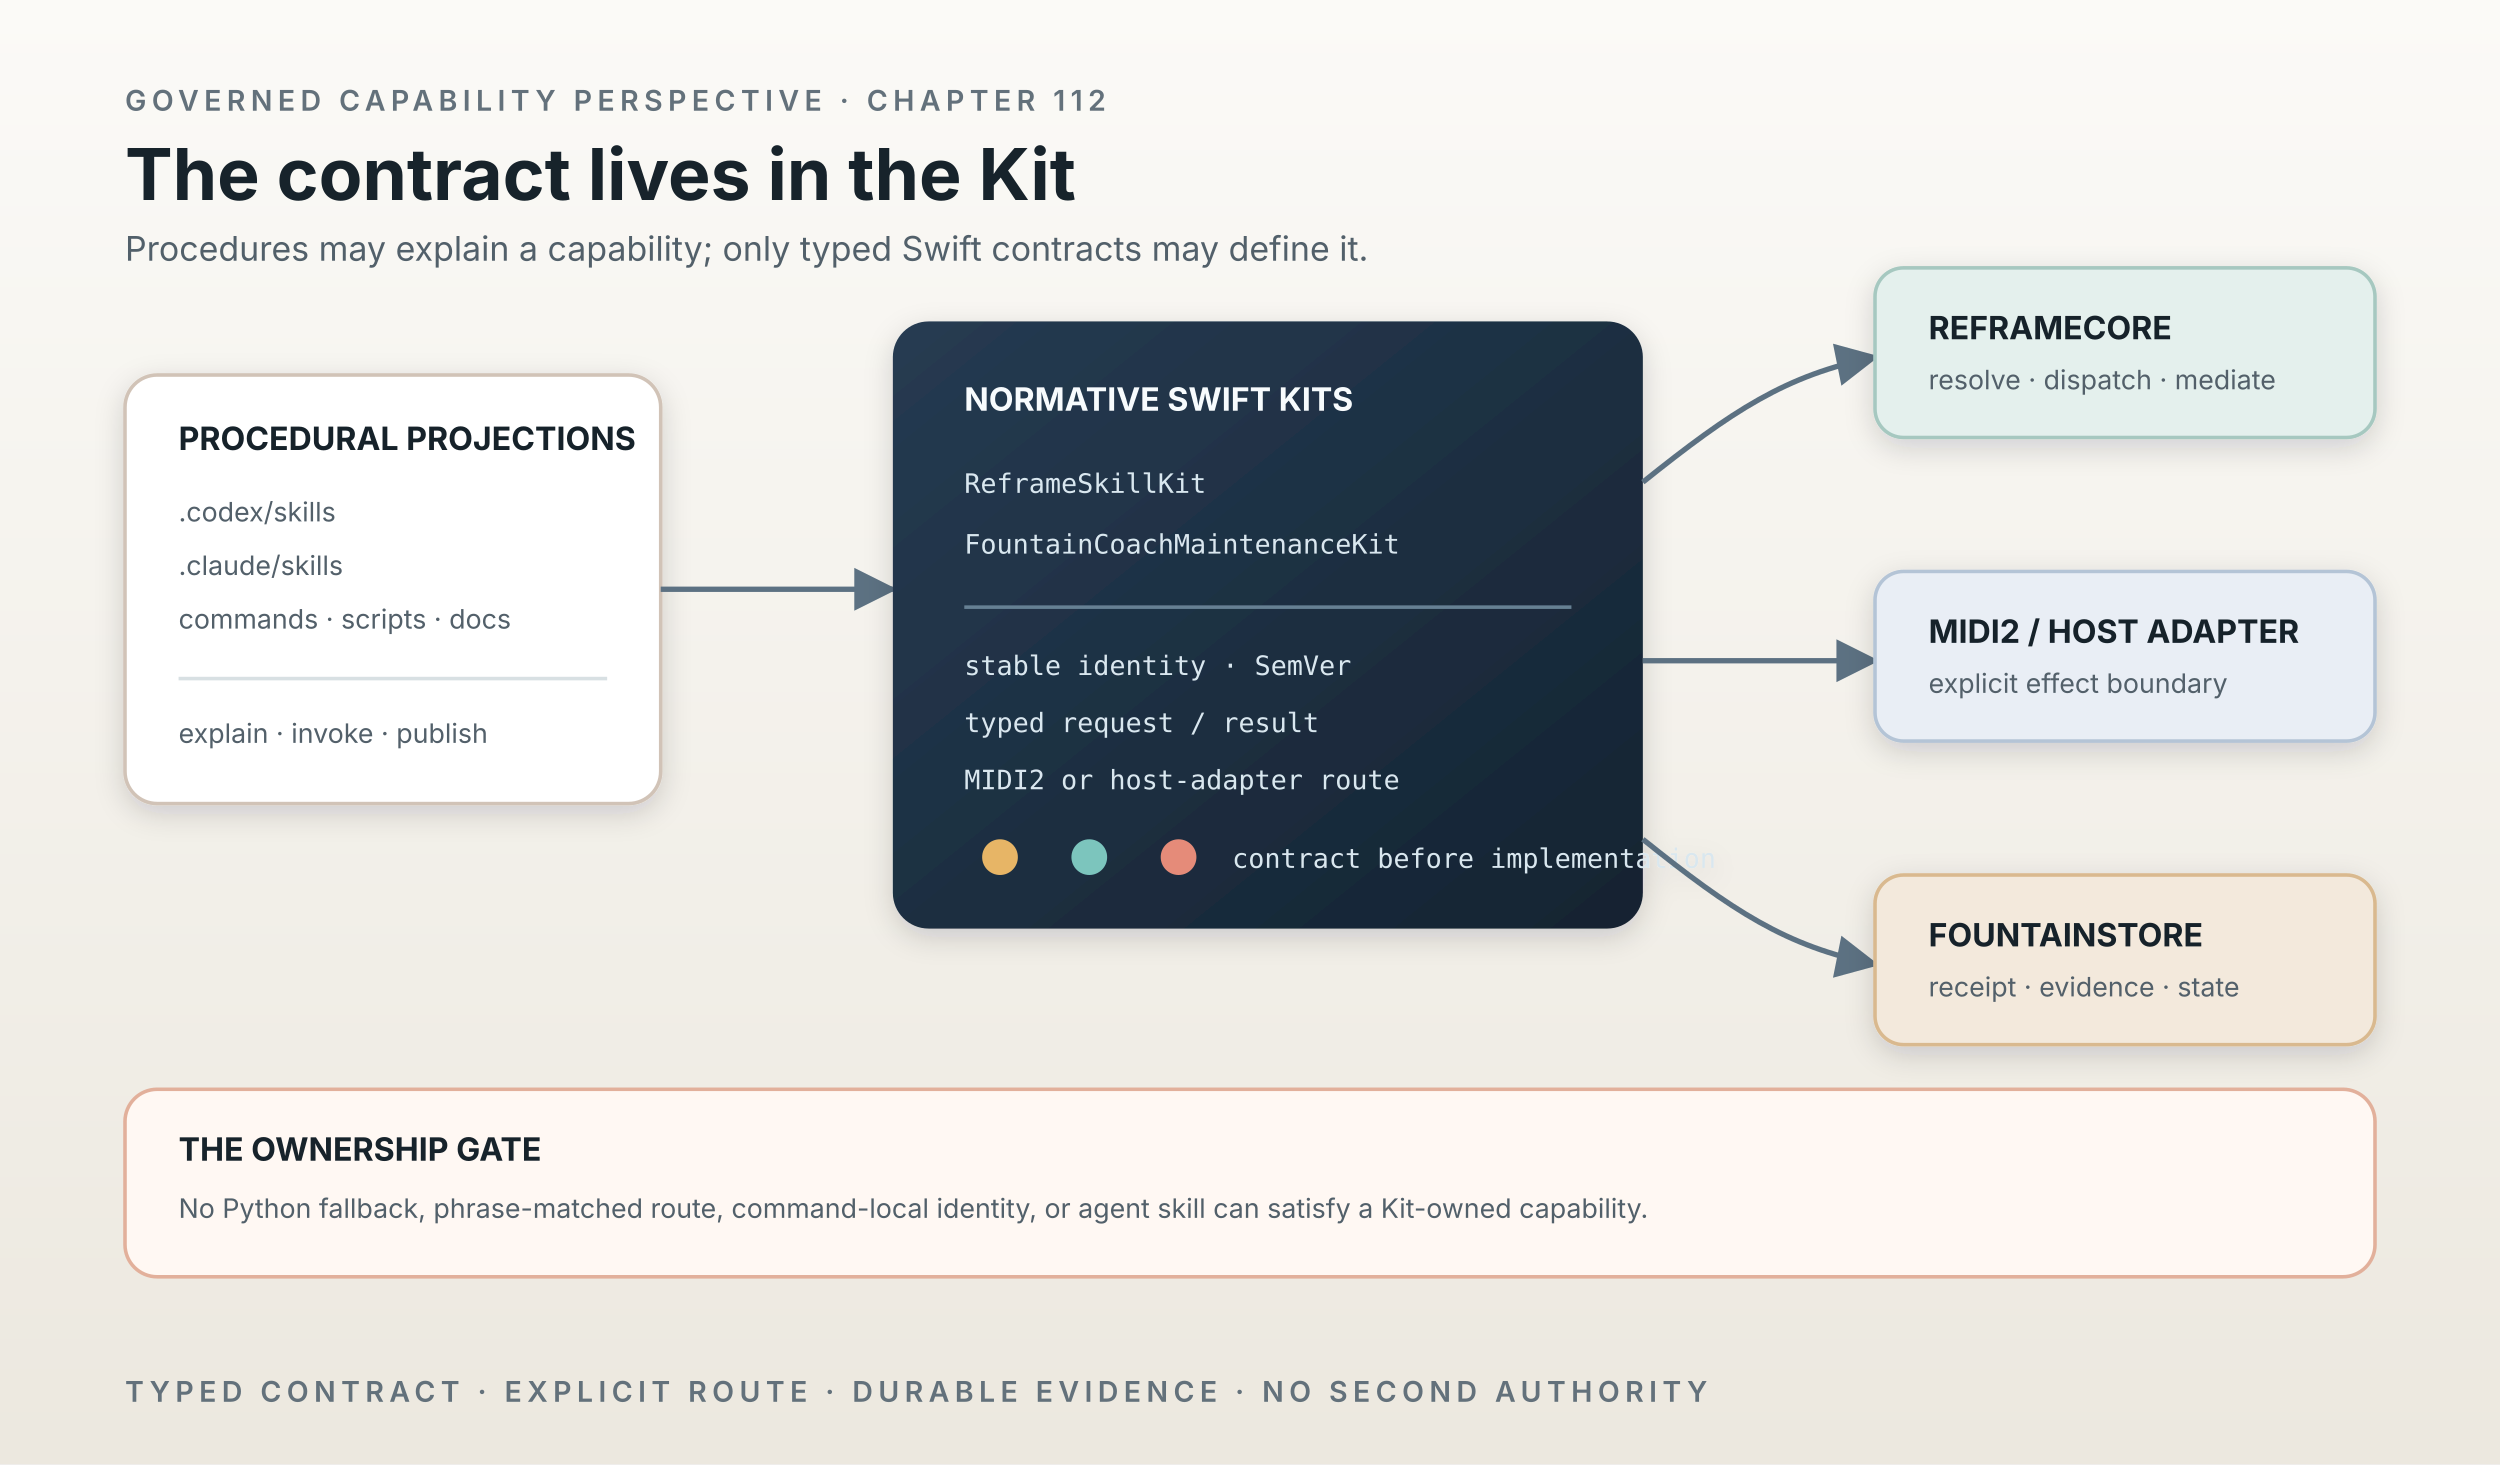
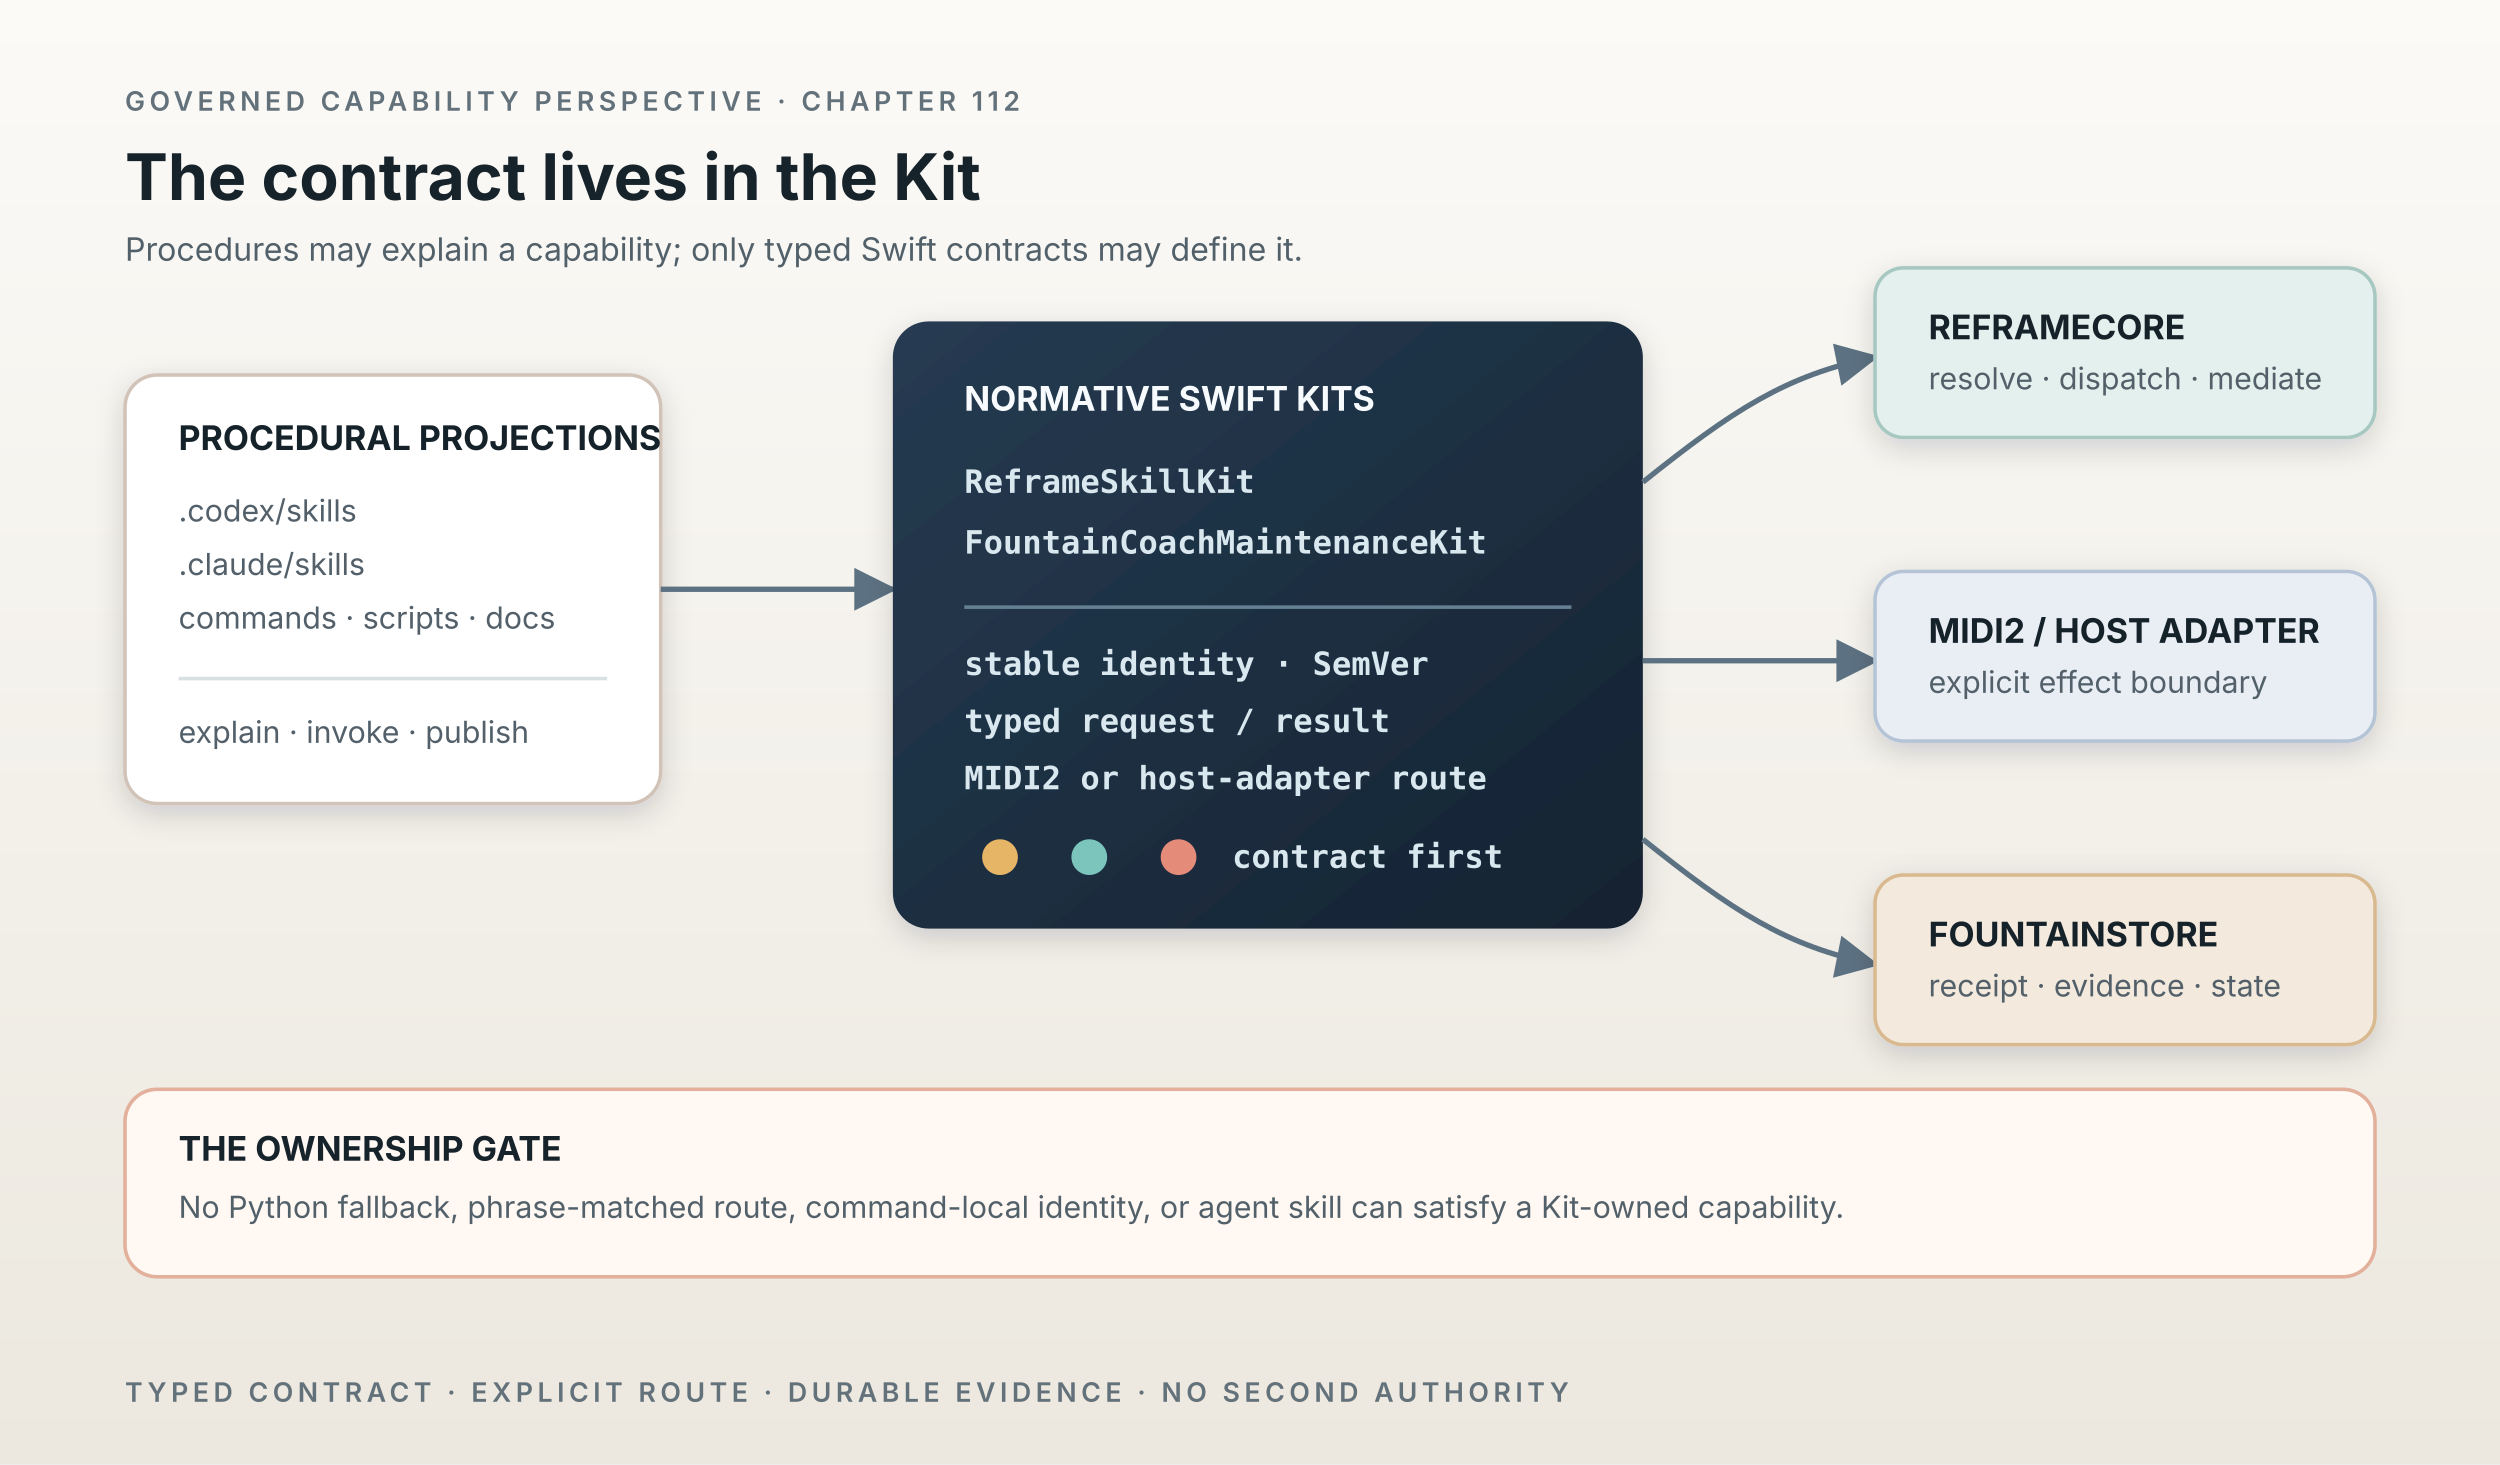
<svg xmlns="http://www.w3.org/2000/svg" viewBox="0 0 1400 820" role="img" aria-labelledby="title desc">
  <defs>
    <linearGradient id="paper" x1="0" y1="0" x2="0" y2="1">
      <stop offset="0" stop-color="#fbfaf7" />
      <stop offset="1" stop-color="#ece8df" />
    </linearGradient>
    <linearGradient id="core" x1="0" y1="0" x2="1" y2="1">
      <stop offset="0" stop-color="#263b52" />
      <stop offset="1" stop-color="#142331" />
    </linearGradient>
    <filter id="shadow" x="-20%" y="-20%" width="140%" height="140%">
      <feDropShadow dx="0" dy="5" stdDeviation="8" flood-color="#111827" flood-opacity=".16" />
    </filter>
    <marker id="arrow" viewBox="0 0 10 10" refX="9" refY="5" markerWidth="8" markerHeight="8" orient="auto">
      <path d="M0 0L10 5L0 10z" fill="#5c7182" />
    </marker>
    <style>
-       .eyebrow{font:600 16px -apple-system,BlinkMacSystemFont,'SF Pro Text',sans-serif;letter-spacing:3px;fill:#63717b}
-       .title{font:700 40px -apple-system,BlinkMacSystemFont,'SF Pro Display',sans-serif;fill:#17232b}
-       .sub{font:400 19px -apple-system,BlinkMacSystemFont,'SF Pro Text',sans-serif;fill:#52606a}
-       .label{font:700 18px -apple-system,BlinkMacSystemFont,'SF Pro Text',sans-serif;fill:#17232b}
-       .small{font:400 15px -apple-system,BlinkMacSystemFont,'SF Pro Text',sans-serif;fill:#52606a}
-       .mono{font:500 15px ui-monospace,SFMono-Regular,Menlo,monospace;fill:#d9e7ef}
+       .eyebrow{font:600 15px -apple-system,BlinkMacSystemFont,'SF Pro Text','Helvetica Neue',sans-serif;letter-spacing:2.5px;fill:#63717b}
+       .title{font:700 36px -apple-system,BlinkMacSystemFont,'SF Pro Display','Helvetica Neue',sans-serif;fill:#17232b}
+       .sub{font:400 18px -apple-system,BlinkMacSystemFont,'SF Pro Text','Helvetica Neue',sans-serif;fill:#52606a}
+       .label{font:700 19px -apple-system,BlinkMacSystemFont,'SF Pro Text','Helvetica Neue',sans-serif;fill:#17232b}
+       .small{font:400 17px -apple-system,BlinkMacSystemFont,'SF Pro Text','Helvetica Neue',sans-serif;fill:#52606a}
+       .mono{font:600 18px ui-monospace,SFMono-Regular,Menlo,monospace;fill:#d9e7ef}
      .white{fill:#f7fbfd}.line{stroke:#5c7182;stroke-width:3;fill:none;marker-end:url(#arrow)}
    </style>
  </defs>
  <rect width="1400" height="820" fill="url(#paper)" />
  <text x="70" y="62" class="eyebrow">GOVERNED CAPABILITY PERSPECTIVE · CHAPTER 112</text>
  <text x="70" y="112" class="title">The contract lives in the Kit</text>
  <text x="70" y="146" class="sub">Procedures may explain a capability; only typed Swift contracts may define it.</text>
  <g filter="url(#shadow)">
    <rect x="70" y="210" width="300" height="240" rx="18" fill="#fff" stroke="#d1c3b7" stroke-width="2" />
    <text x="100" y="252" class="label">PROCEDURAL PROJECTIONS</text>
    <text x="100" y="292" class="small">.codex/skills</text>
    <text x="100" y="322" class="small">.claude/skills</text>
    <text x="100" y="352" class="small">commands · scripts · docs</text>
    <path d="M100 380H340" stroke="#d8e0e3" stroke-width="2" />
    <text x="100" y="416" class="small">explain · invoke · publish</text>
  </g>
  <path d="M370 330C430 330 450 330 500 330" class="line" />
  <g filter="url(#shadow)">
    <rect x="500" y="180" width="420" height="340" rx="20" fill="url(#core)" />
    <text x="540" y="230" class="label white">NORMATIVE SWIFT KITS</text>
    <text x="540" y="276" class="mono">ReframeSkillKit</text>
    <text x="540" y="310" class="mono">FountainCoachMaintenanceKit</text>
    <path d="M540 340H880" stroke="#668093" stroke-width="2" />
    <text x="540" y="378" class="mono">stable identity · SemVer</text>
    <text x="540" y="410" class="mono">typed request / result</text>
    <text x="540" y="442" class="mono">MIDI2 or host-adapter route</text>
    <circle cx="560" cy="480" r="10" fill="#e7b566" />
    <circle cx="610" cy="480" r="10" fill="#7bc5bd" />
    <circle cx="660" cy="480" r="10" fill="#e58b79" />
-     <text x="690" y="486" class="mono">contract before implementation</text>
+     <text x="690" y="486" class="mono">contract first</text>
  </g>
  <path d="M920 270C970 230 1000 210 1050 200" class="line" />
  <path d="M920 370C980 370 1000 370 1050 370" class="line" />
  <path d="M920 470C970 510 1000 530 1050 540" class="line" />
  <g filter="url(#shadow)">
    <rect x="1050" y="150" width="280" height="95" rx="16" fill="#e4f0ed" stroke="#a6c8c0" stroke-width="2" />
    <text x="1080" y="190" class="label">REFRAMECORE</text>
    <text x="1080" y="218" class="small">resolve · dispatch · mediate</text>
    <rect x="1050" y="320" width="280" height="95" rx="16" fill="#e9eef5" stroke="#b4c4d6" stroke-width="2" />
    <text x="1080" y="360" class="label">MIDI2 / HOST ADAPTER</text>
    <text x="1080" y="388" class="small">explicit effect boundary</text>
    <rect x="1050" y="490" width="280" height="95" rx="16" fill="#f3e9dc" stroke="#d9b98f" stroke-width="2" />
    <text x="1080" y="530" class="label">FOUNTAINSTORE</text>
    <text x="1080" y="558" class="small">receipt · evidence · state</text>
  </g>
  <g transform="translate(70 610)">
    <rect width="1260" height="105" rx="18" fill="#fff8f3" stroke="#e2b09b" stroke-width="2" />
    <text x="30" y="40" class="label">THE OWNERSHIP GATE</text>
    <text x="30" y="72" class="small">No Python fallback, phrase-matched route, command-local identity, or agent skill can satisfy a Kit-owned capability.</text>
  </g>
  <text x="70" y="785" class="eyebrow">TYPED CONTRACT · EXPLICIT ROUTE · DURABLE EVIDENCE · NO SECOND AUTHORITY</text>
</svg>
